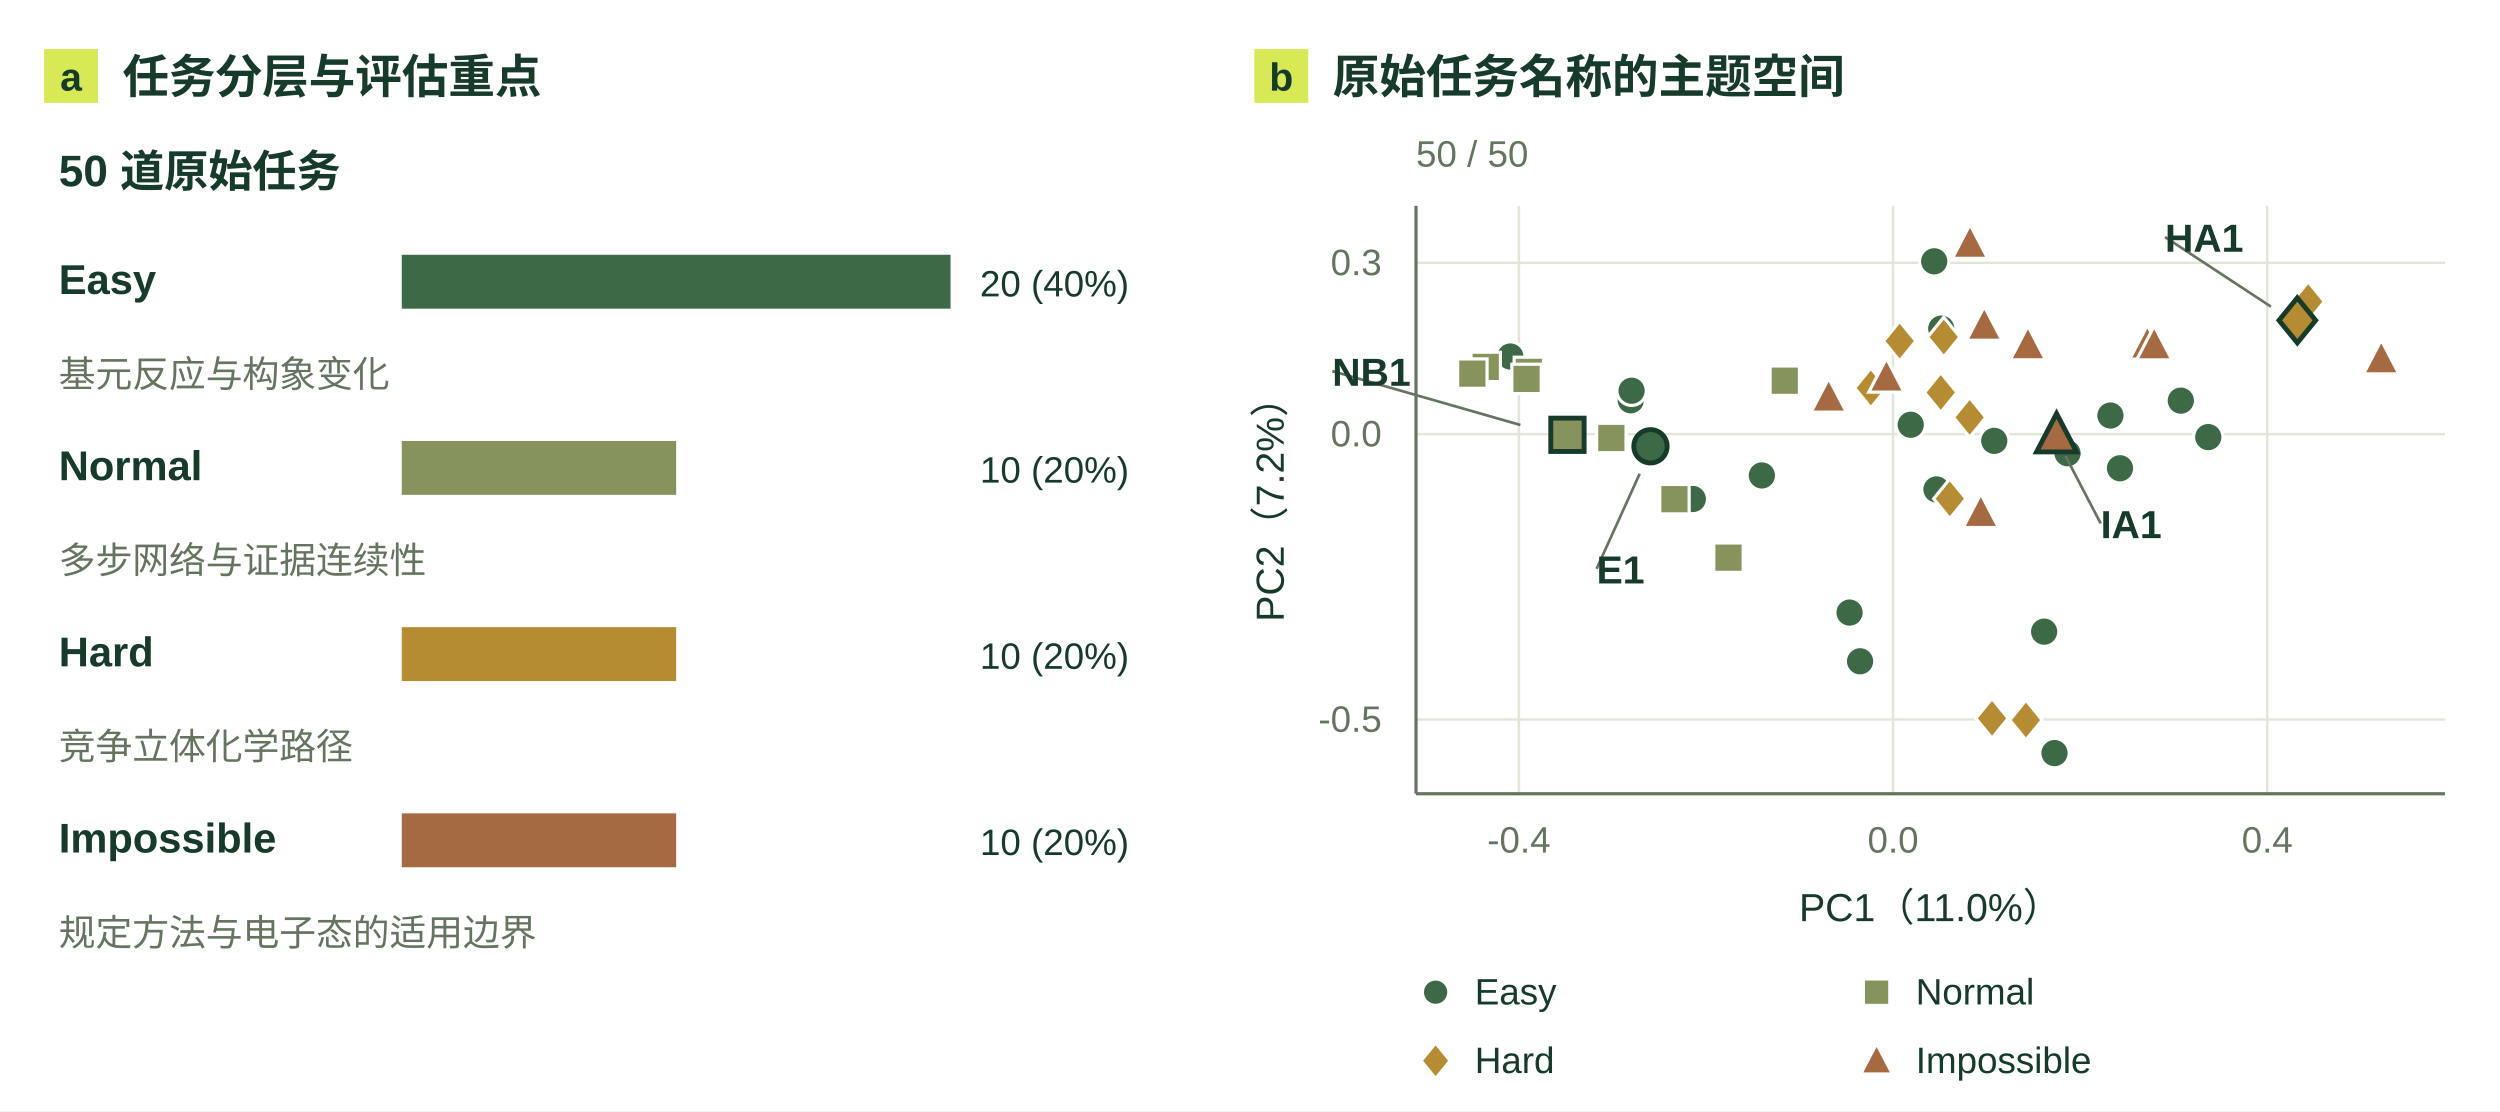
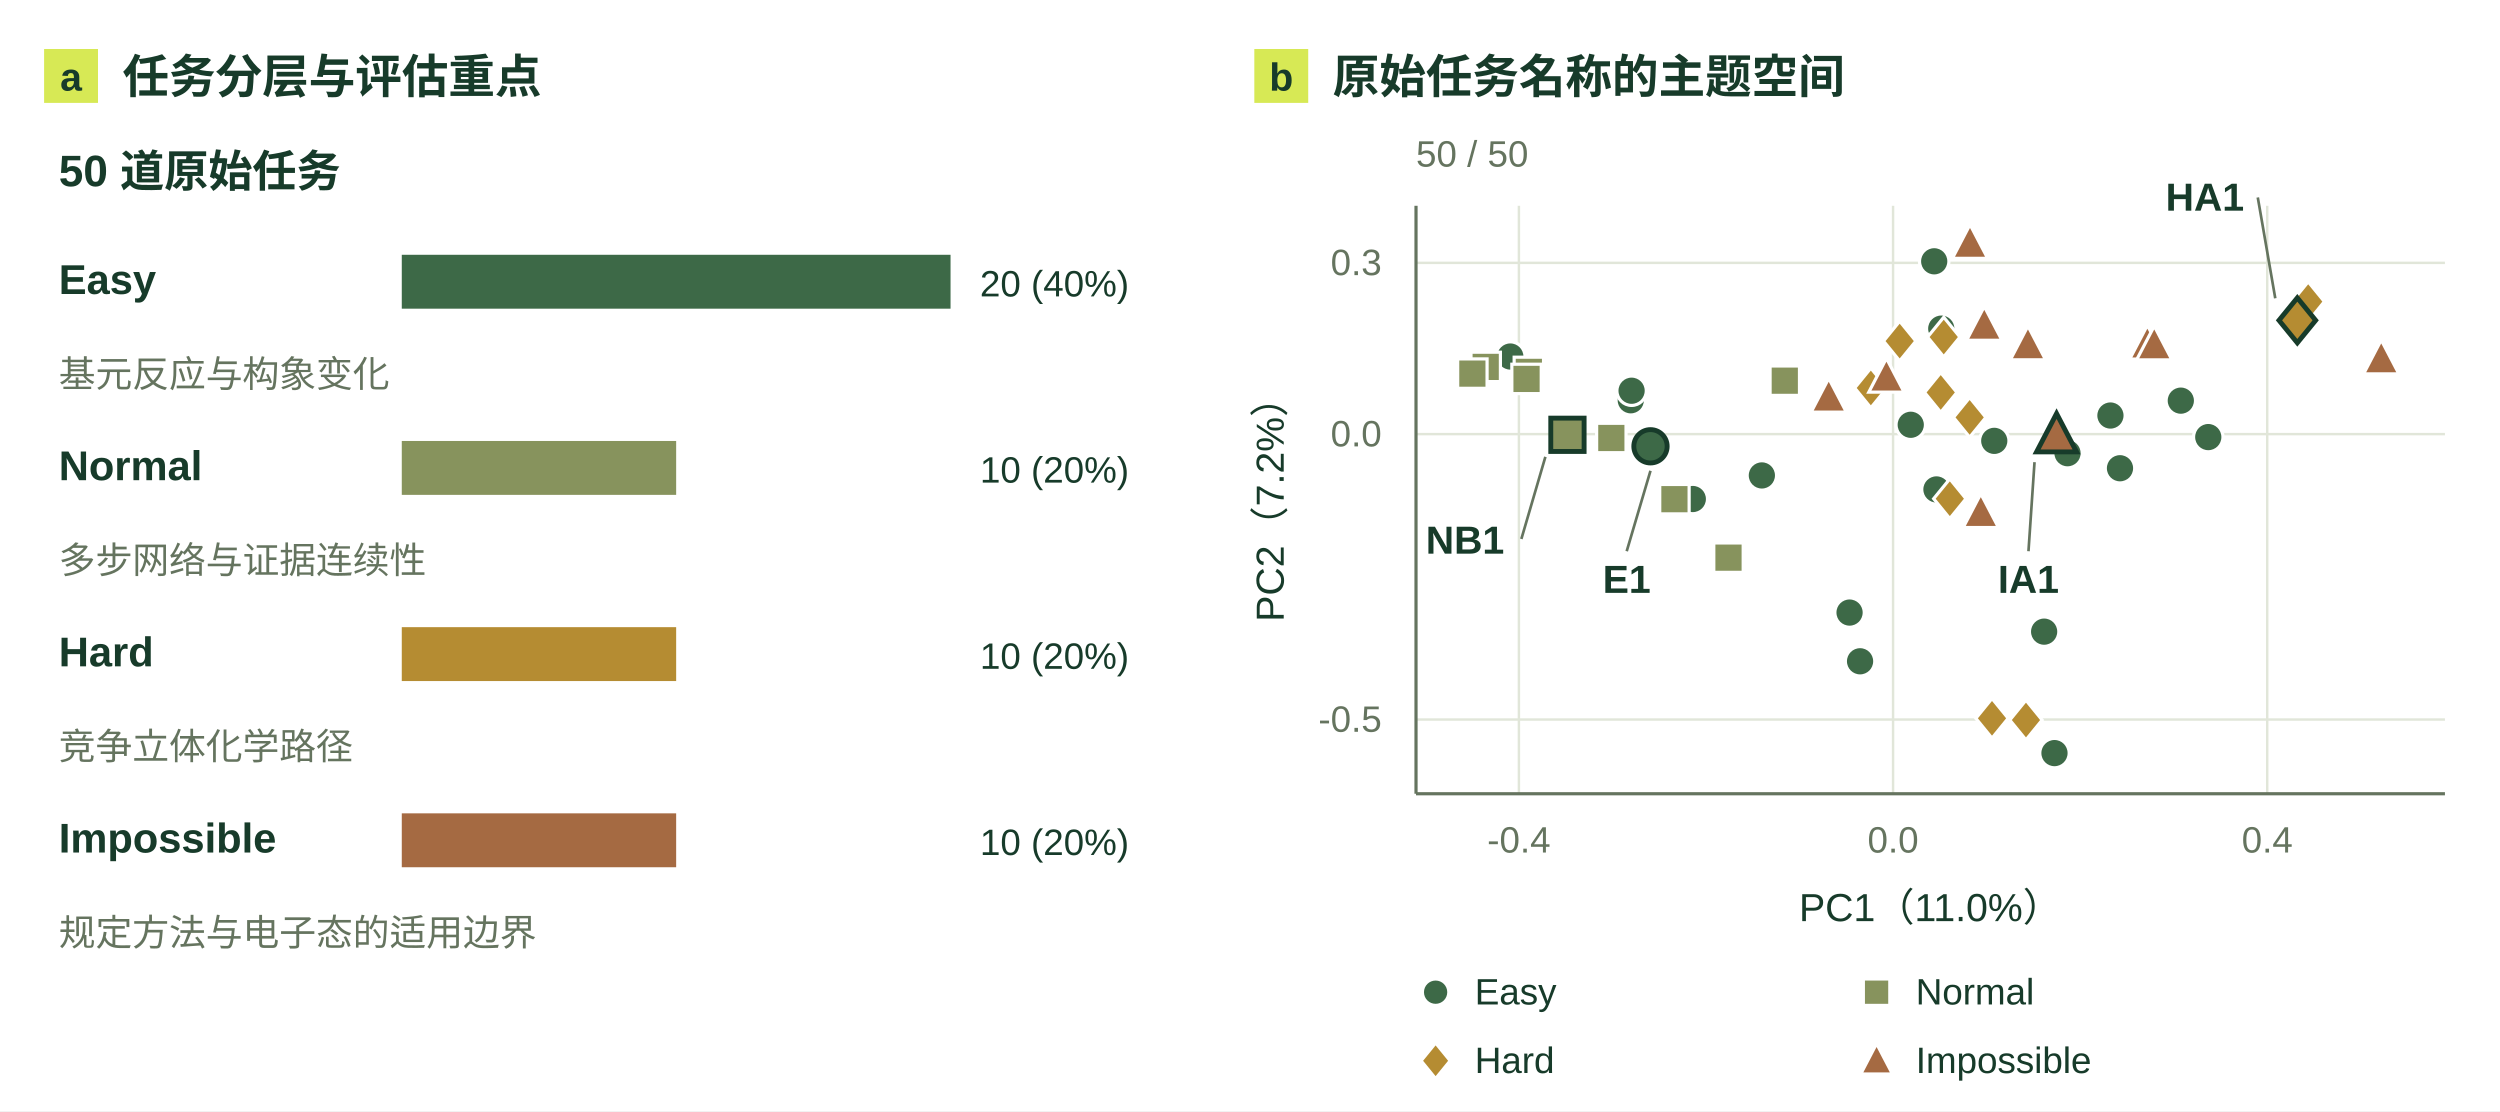
<svg xmlns="http://www.w3.org/2000/svg" width="180mm" height="80mm" viewBox="0 0 510.236 226.772">
  <rect x="0" y="0" width="510.236" height="226.772" fill="#FFFFFF" />
  <rect x="9" y="10" width="11" height="11" fill="#D7E955" />
  <text x="14.5" y="18.5" font-family="Arial" font-size="8" font-weight="bold" fill="#173B2A" text-anchor="middle">a</text>
  <text x="25" y="19" font-family="Heiti SC, Arial" font-size="9.5" font-weight="bold" fill="#173B2A" text-anchor="start">任务分层与评估重点</text>
  <rect x="256" y="10" width="11" height="11" fill="#D7E955" />
  <text x="261.5" y="18.5" font-family="Arial" font-size="8" font-weight="bold" fill="#173B2A" text-anchor="middle">b</text>
  <text x="272" y="19" font-family="Heiti SC, Arial" font-size="9.5" font-weight="bold" fill="#173B2A" text-anchor="start">原始任务名称的主题空间</text>
  <text x="12" y="38" font-family="Heiti SC, Arial" font-size="9" font-weight="bold" fill="#173B2A" text-anchor="start">50 道原始任务</text>
  <text x="12" y="60" font-family="Arial" font-size="8.5" font-weight="bold" fill="#173B2A" text-anchor="start">Easy</text>
  <rect x="82" y="52" width="112.0" height="11" fill="#3D6947" />
  <text x="200" y="60.5" font-family="Arial" font-size="7.5" font-weight="normal" fill="#173B2A" text-anchor="start">20 (40%)</text>
  <text x="12" y="79" font-family="Heiti SC, Arial" font-size="7.5" font-weight="normal" fill="#65745F" text-anchor="start">基元反应与构象变化</text>
  <text x="12" y="98" font-family="Arial" font-size="8.5" font-weight="bold" fill="#173B2A" text-anchor="start">Normal</text>
  <rect x="82" y="90" width="56.0" height="11" fill="#87935D" />
  <text x="200" y="98.5" font-family="Arial" font-size="7.5" font-weight="normal" fill="#173B2A" text-anchor="start">10 (20%)</text>
  <text x="12" y="117" font-family="Heiti SC, Arial" font-size="7.5" font-weight="normal" fill="#65745F" text-anchor="start">多步网络与证据连续性</text>
  <text x="12" y="136" font-family="Arial" font-size="8.5" font-weight="bold" fill="#173B2A" text-anchor="start">Hard</text>
  <rect x="82" y="128" width="56.0" height="11" fill="#B58C32" />
  <text x="200" y="136.5" font-family="Arial" font-size="7.5" font-weight="normal" fill="#173B2A" text-anchor="start">10 (20%)</text>
  <text x="12" y="155" font-family="Heiti SC, Arial" font-size="7.5" font-weight="normal" fill="#65745F" text-anchor="start">竞争立体化学路径</text>
  <text x="12" y="174" font-family="Arial" font-size="8.5" font-weight="bold" fill="#173B2A" text-anchor="start">Impossible</text>
  <rect x="82" y="166" width="56.0" height="11" fill="#A56A42" />
  <text x="200" y="174.5" font-family="Arial" font-size="7.5" font-weight="normal" fill="#173B2A" text-anchor="start">10 (20%)</text>
  <text x="12" y="193" font-family="Heiti SC, Arial" font-size="7.5" font-weight="normal" fill="#65745F" text-anchor="start">规定方法与电子态的适用边界</text>
  <line x1="310.0" y1="42" x2="310.0" y2="162" stroke="#E1E6D9" stroke-width="0.5" />
  <text x="310.0" y="174" font-family="Arial" font-size="7.5" font-weight="normal" fill="#65745F" text-anchor="middle">-0.4</text>
  <line x1="386.364" y1="42" x2="386.364" y2="162" stroke="#E1E6D9" stroke-width="0.5" />
  <text x="386.364" y="174" font-family="Arial" font-size="7.5" font-weight="normal" fill="#65745F" text-anchor="middle">0.0</text>
  <line x1="462.727" y1="42" x2="462.727" y2="162" stroke="#E1E6D9" stroke-width="0.5" />
  <text x="462.727" y="174" font-family="Arial" font-size="7.5" font-weight="normal" fill="#65745F" text-anchor="middle">0.4</text>
  <line x1="289" y1="146.854" x2="499" y2="146.854" stroke="#E1E6D9" stroke-width="0.5" />
  <text x="282" y="149.354" font-family="Arial" font-size="7.5" font-weight="normal" fill="#65745F" text-anchor="end">-0.5</text>
  <line x1="289" y1="88.602" x2="499" y2="88.602" stroke="#E1E6D9" stroke-width="0.5" />
  <text x="282" y="91.102" font-family="Arial" font-size="7.5" font-weight="normal" fill="#65745F" text-anchor="end">0.0</text>
  <line x1="289" y1="53.65" x2="499" y2="53.65" stroke="#E1E6D9" stroke-width="0.5" />
  <text x="282" y="56.15" font-family="Arial" font-size="7.5" font-weight="normal" fill="#65745F" text-anchor="end">0.3</text>
  <line x1="289" y1="162" x2="499" y2="162" stroke="#65745F" stroke-width="0.65" />
  <line x1="289" y1="42" x2="289" y2="162" stroke="#65745F" stroke-width="0.65" />
  <text x="394.0" y="188" font-family="Heiti SC, Arial" font-size="8" font-weight="normal" fill="#173B2A" text-anchor="middle">PC1（11.0%）</text>
  <text x="262" y="102.0" font-family="Heiti SC, Arial" font-size="8" font-weight="normal" fill="#173B2A" text-anchor="middle" transform="rotate(-90 262 102.0)">PC2（7.2%）</text>
  <text x="289" y="34" font-family="Arial" font-size="7.5" font-weight="normal" fill="#65745F" text-anchor="start">50 / 50</text>
  <circle fill="#3D6947" stroke="#FFFFFF" stroke-width="0.65" data-task-id="D1" data-tier="easy" cx="379.629" cy="134.966" r="3.0" />
  <circle fill="#3D6947" stroke="#FFFFFF" stroke-width="0.65" data-task-id="D3" data-tier="easy" cx="417.196" cy="128.916" r="3.0" />
  <circle fill="#3D6947" stroke="#FFFFFF" stroke-width="0.65" data-task-id="D4" data-tier="easy" cx="419.309" cy="153.703" r="3.0" />
  <circle fill="#3D6947" stroke="#FFFFFF" stroke-width="0.65" data-task-id="F1" data-tier="easy" cx="332.832" cy="81.694" r="3.0" />
  <circle fill="#3D6947" stroke="#FFFFFF" stroke-width="0.65" data-task-id="F4" data-tier="easy" cx="332.999" cy="79.746" r="3.0" />
  <circle fill="#3D6947" stroke="#FFFFFF" stroke-width="0.65" data-task-id="G2" data-tier="easy" cx="389.972" cy="86.696" r="3.0" />
  <circle fill="#3D6947" stroke="#FFFFFF" stroke-width="0.65" data-task-id="G3" data-tier="easy" cx="377.485" cy="125.022" r="3.0" />
  <circle fill="#3D6947" stroke="#FFFFFF" stroke-width="0.65" data-task-id="L1" data-tier="easy" cx="450.695" cy="89.207" r="3.0" />
  <circle fill="#3D6947" stroke="#FFFFFF" stroke-width="0.65" data-task-id="L2" data-tier="easy" cx="430.728" cy="84.806" r="3.0" />
  <circle fill="#3D6947" stroke="#FFFFFF" stroke-width="0.65" data-task-id="M1" data-tier="easy" cx="421.969" cy="92.498" r="3.0" />
  <circle fill="#3D6947" stroke="#FFFFFF" stroke-width="0.65" data-task-id="M14" data-tier="easy" cx="407.018" cy="89.977" r="3.0" />
  <circle fill="#3D6947" stroke="#FFFFFF" stroke-width="0.65" data-task-id="M15" data-tier="easy" cx="396.2" cy="67.074" r="3.0" />
  <circle fill="#3D6947" stroke="#FFFFFF" stroke-width="0.65" data-task-id="M16" data-tier="easy" cx="308.248" cy="72.765" r="3.0" />
  <circle fill="#3D6947" stroke="#FFFFFF" stroke-width="0.65" data-task-id="M17" data-tier="easy" cx="359.586" cy="97.034" r="3.0" />
  <circle fill="#3D6947" stroke="#FFFFFF" stroke-width="0.65" data-task-id="M3" data-tier="easy" cx="394.761" cy="53.332" r="3.0" />
  <circle fill="#3D6947" stroke="#FFFFFF" stroke-width="0.65" data-task-id="M8" data-tier="easy" cx="445.093" cy="81.77" r="3.0" />
  <circle fill="#3D6947" stroke="#FFFFFF" stroke-width="0.65" data-task-id="P2" data-tier="easy" cx="432.678" cy="95.566" r="3.0" />
  <circle fill="#3D6947" stroke="#FFFFFF" stroke-width="0.65" data-task-id="P3" data-tier="easy" cx="395.217" cy="99.891" r="3.0" />
  <circle fill="#3D6947" stroke="#FFFFFF" stroke-width="0.65" data-task-id="X1" data-tier="easy" cx="345.493" cy="101.847" r="3.0" />
  <polygon fill="#87935D" stroke="#FFFFFF" stroke-width="0.65" data-task-id="NI1" data-tier="normal" points="300.222,71.883 306.222,71.883 306.222,77.883 300.222,77.883" />
  <polygon fill="#87935D" stroke="#FFFFFF" stroke-width="0.65" data-task-id="NI5" data-tier="normal" points="297.502,73.251 303.502,73.251 303.502,79.251 297.502,79.251" />
  <polygon fill="#87935D" stroke="#FFFFFF" stroke-width="0.65" data-task-id="NQ1" data-tier="normal" points="349.776,110.814 355.776,110.814 355.776,116.814 349.776,116.814" />
  <polygon fill="#87935D" stroke="#FFFFFF" stroke-width="0.65" data-task-id="NQ5" data-tier="normal" points="361.264,74.695 367.264,74.695 367.264,80.695 361.264,80.695" />
  <polygon fill="#87935D" stroke="#FFFFFF" stroke-width="0.65" data-task-id="NR1" data-tier="normal" points="309.029,72.9 315.029,72.9 315.029,78.9 309.029,78.9" />
  <polygon fill="#87935D" stroke="#FFFFFF" stroke-width="0.65" data-task-id="NU3" data-tier="normal" points="325.865,86.39 331.865,86.39 331.865,92.39 325.865,92.39" />
  <polygon fill="#87935D" stroke="#FFFFFF" stroke-width="0.65" data-task-id="NU5" data-tier="normal" points="316.935,86.184 322.935,86.184 322.935,92.184 316.935,92.184" />
  <polygon fill="#87935D" stroke="#FFFFFF" stroke-width="0.65" data-task-id="NU6" data-tier="normal" points="338.742,98.879 344.742,98.879 344.742,104.879 338.742,104.879" />
  <polygon fill="#87935D" stroke="#FFFFFF" stroke-width="0.65" data-task-id="NY3" data-tier="normal" points="308.558,74.336 314.558,74.336 314.558,80.336 308.558,80.336" />
  <polygon fill="#B58C32" stroke="#FFFFFF" stroke-width="0.65" data-task-id="HA6" data-tier="hard" points="471.091,57.508 474.391,61.558 471.091,65.608 467.791,61.558" />
  <polygon fill="#B58C32" stroke="#FFFFFF" stroke-width="0.65" data-task-id="HA8" data-tier="hard" points="396.092,76.047 399.392,80.097 396.092,84.147 392.792,80.097" />
  <polygon fill="#B58C32" stroke="#FFFFFF" stroke-width="0.65" data-task-id="HB1" data-tier="hard" points="406.557,142.555 409.857,146.605 406.557,150.655 403.257,146.605" />
  <polygon fill="#B58C32" stroke="#FFFFFF" stroke-width="0.65" data-task-id="HB10" data-tier="hard" points="413.489,142.906 416.789,146.956 413.489,151.006 410.189,146.956" />
  <polygon fill="#B58C32" stroke="#FFFFFF" stroke-width="0.65" data-task-id="HD2" data-tier="hard" points="397.945,97.737 401.245,101.787 397.945,105.837 394.645,101.787" />
  <polygon fill="#B58C32" stroke="#FFFFFF" stroke-width="0.65" data-task-id="HF1" data-tier="hard" points="401.997,81.139 405.297,85.189 401.997,89.239 398.697,85.189" />
  <polygon fill="#B58C32" stroke="#FFFFFF" stroke-width="0.65" data-task-id="HH1" data-tier="hard" points="396.707,64.742 400.007,68.792 396.707,72.842 393.407,68.792" />
  <polygon fill="#B58C32" stroke="#FFFFFF" stroke-width="0.65" data-task-id="HI1" data-tier="hard" points="387.716,65.562 391.016,69.612 387.716,73.662 384.416,69.612" />
  <polygon fill="#B58C32" stroke="#FFFFFF" stroke-width="0.65" data-task-id="HL1" data-tier="hard" points="381.83,75.131 385.13,79.181 381.83,83.231 378.53,79.181" />
  <polygon fill="#A56A42" stroke="#FFFFFF" stroke-width="0.65" data-task-id="IA5" data-tier="impossible" points="485.996,69.396 489.596,76.296 482.396,76.296" />
  <polygon fill="#A56A42" stroke="#FFFFFF" stroke-width="0.65" data-task-id="IA7" data-tier="impossible" points="413.892,66.537 417.492,73.437 410.292,73.437" />
  <polygon fill="#A56A42" stroke="#FFFFFF" stroke-width="0.65" data-task-id="IA9" data-tier="impossible" points="373.232,77.217 376.832,84.117 369.632,84.117" />
  <polygon fill="#A56A42" stroke="#FFFFFF" stroke-width="0.65" data-task-id="IB9" data-tier="impossible" points="404.273,100.77 407.873,107.67 400.673,107.67" />
  <polygon fill="#A56A42" stroke="#FFFFFF" stroke-width="0.65" data-task-id="IC3" data-tier="impossible" points="438.262,66.388 441.862,73.288 434.662,73.288" />
  <polygon fill="#A56A42" stroke="#FFFFFF" stroke-width="0.65" data-task-id="ID2" data-tier="impossible" points="385.011,73.131 388.611,80.031 381.411,80.031" />
  <polygon fill="#A56A42" stroke="#FFFFFF" stroke-width="0.65" data-task-id="IE2" data-tier="impossible" points="402.068,45.827 405.668,52.727 398.468,52.727" />
  <polygon fill="#A56A42" stroke="#FFFFFF" stroke-width="0.65" data-task-id="IF3" data-tier="impossible" points="439.672,66.54 443.272,73.44 436.072,73.44" />
  <polygon fill="#A56A42" stroke="#FFFFFF" stroke-width="0.65" data-task-id="IG8" data-tier="impossible" points="404.982,62.54 408.582,69.44 401.382,69.44" />
  <circle fill="#3D6947" stroke="#173B2A" stroke-width="1" data-task-id="E1" data-tier="easy" cx="336.855" cy="91.087" r="3.4" />
  <polygon fill="#87935D" stroke="#173B2A" stroke-width="1" data-task-id="NB1" data-tier="normal" points="316.506,85.34 323.306,85.34 323.306,92.14 316.506,92.14" />
  <polygon fill="#B58C32" stroke="#173B2A" stroke-width="1" data-task-id="HA1" data-tier="hard" points="468.87,60.789 472.61,65.379 468.87,69.969 465.13,65.379" />
  <polygon fill="#A56A42" stroke="#173B2A" stroke-width="1" data-task-id="IA1" data-tier="impossible" points="419.734,84.407 423.814,92.227 415.654,92.227" />
-   <line x1="334.655" y1="96.687" x2="325.855" y2="116.087" stroke="#65745F" stroke-width="0.55" />
-   <text x="325.855" y="119.087" font-family="Arial" font-size="8" font-weight="bold" fill="#173B2A" text-anchor="start">E1</text>
-   <line x1="310.306" y1="86.74" x2="271.906" y2="75.74" stroke="#65745F" stroke-width="0.55" />
-   <text x="271.906" y="78.74" font-family="Arial" font-size="8" font-weight="bold" fill="#173B2A" text-anchor="start">NB1</text>
-   <line x1="463.47" y1="62.579" x2="441.87" y2="48.379" stroke="#65745F" stroke-width="0.55" />
-   <text x="441.87" y="51.379" font-family="Arial" font-size="8" font-weight="bold" fill="#173B2A" text-anchor="start">HA1</text>
-   <line x1="421.534" y1="93.027" x2="428.734" y2="106.827" stroke="#65745F" stroke-width="0.55" />
-   <text x="428.734" y="109.827" font-family="Arial" font-size="8" font-weight="bold" fill="#173B2A" text-anchor="start">IA1</text>
+   <line x1="336.855" y1="96.087" x2="332" y2="112.5" stroke="#65745F" stroke-width="0.55" />
+   <text x="332" y="121" font-family="Arial" font-size="8" font-weight="bold" fill="#173B2A" text-anchor="middle">E1</text>
+   <line x1="315.406" y1="93.24" x2="310.5" y2="110" stroke="#65745F" stroke-width="0.55" />
+   <text x="299" y="113" font-family="Arial" font-size="8" font-weight="bold" fill="#173B2A" text-anchor="middle">NB1</text>
+   <line x1="464.37" y1="60.879" x2="460.8" y2="40.3" stroke="#65745F" stroke-width="0.55" />
+   <text x="450" y="43" font-family="Arial" font-size="8" font-weight="bold" fill="#173B2A" text-anchor="middle">HA1</text>
+   <line x1="415.234" y1="94.327" x2="414" y2="112.5" stroke="#65745F" stroke-width="0.55" />
+   <text x="414" y="121" font-family="Arial" font-size="8" font-weight="bold" fill="#173B2A" text-anchor="middle">IA1</text>
  <circle fill="#3D6947" stroke="#FFFFFF" stroke-width="0.65" cx="293" cy="202.5" r="2.7" />
  <text x="301" y="205" font-family="Arial" font-size="7.5" font-weight="normal" fill="#173B2A" text-anchor="start">Easy</text>
  <polygon fill="#87935D" stroke="#FFFFFF" stroke-width="0.65" points="380.3,199.8 385.7,199.8 385.7,205.2 380.3,205.2" />
  <text x="391" y="205" font-family="Arial" font-size="7.5" font-weight="normal" fill="#173B2A" text-anchor="start">Normal</text>
  <polygon fill="#B58C32" stroke="#FFFFFF" stroke-width="0.65" points="293,212.855 295.97,216.5 293,220.145 290.03,216.5" />
  <text x="301" y="219" font-family="Arial" font-size="7.5" font-weight="normal" fill="#173B2A" text-anchor="start">Hard</text>
  <polygon fill="#A56A42" stroke="#FFFFFF" stroke-width="0.65" points="383,212.99 386.24,219.2 379.76,219.2" />
  <text x="391" y="219" font-family="Arial" font-size="7.5" font-weight="normal" fill="#173B2A" text-anchor="start">Impossible</text>
</svg>
